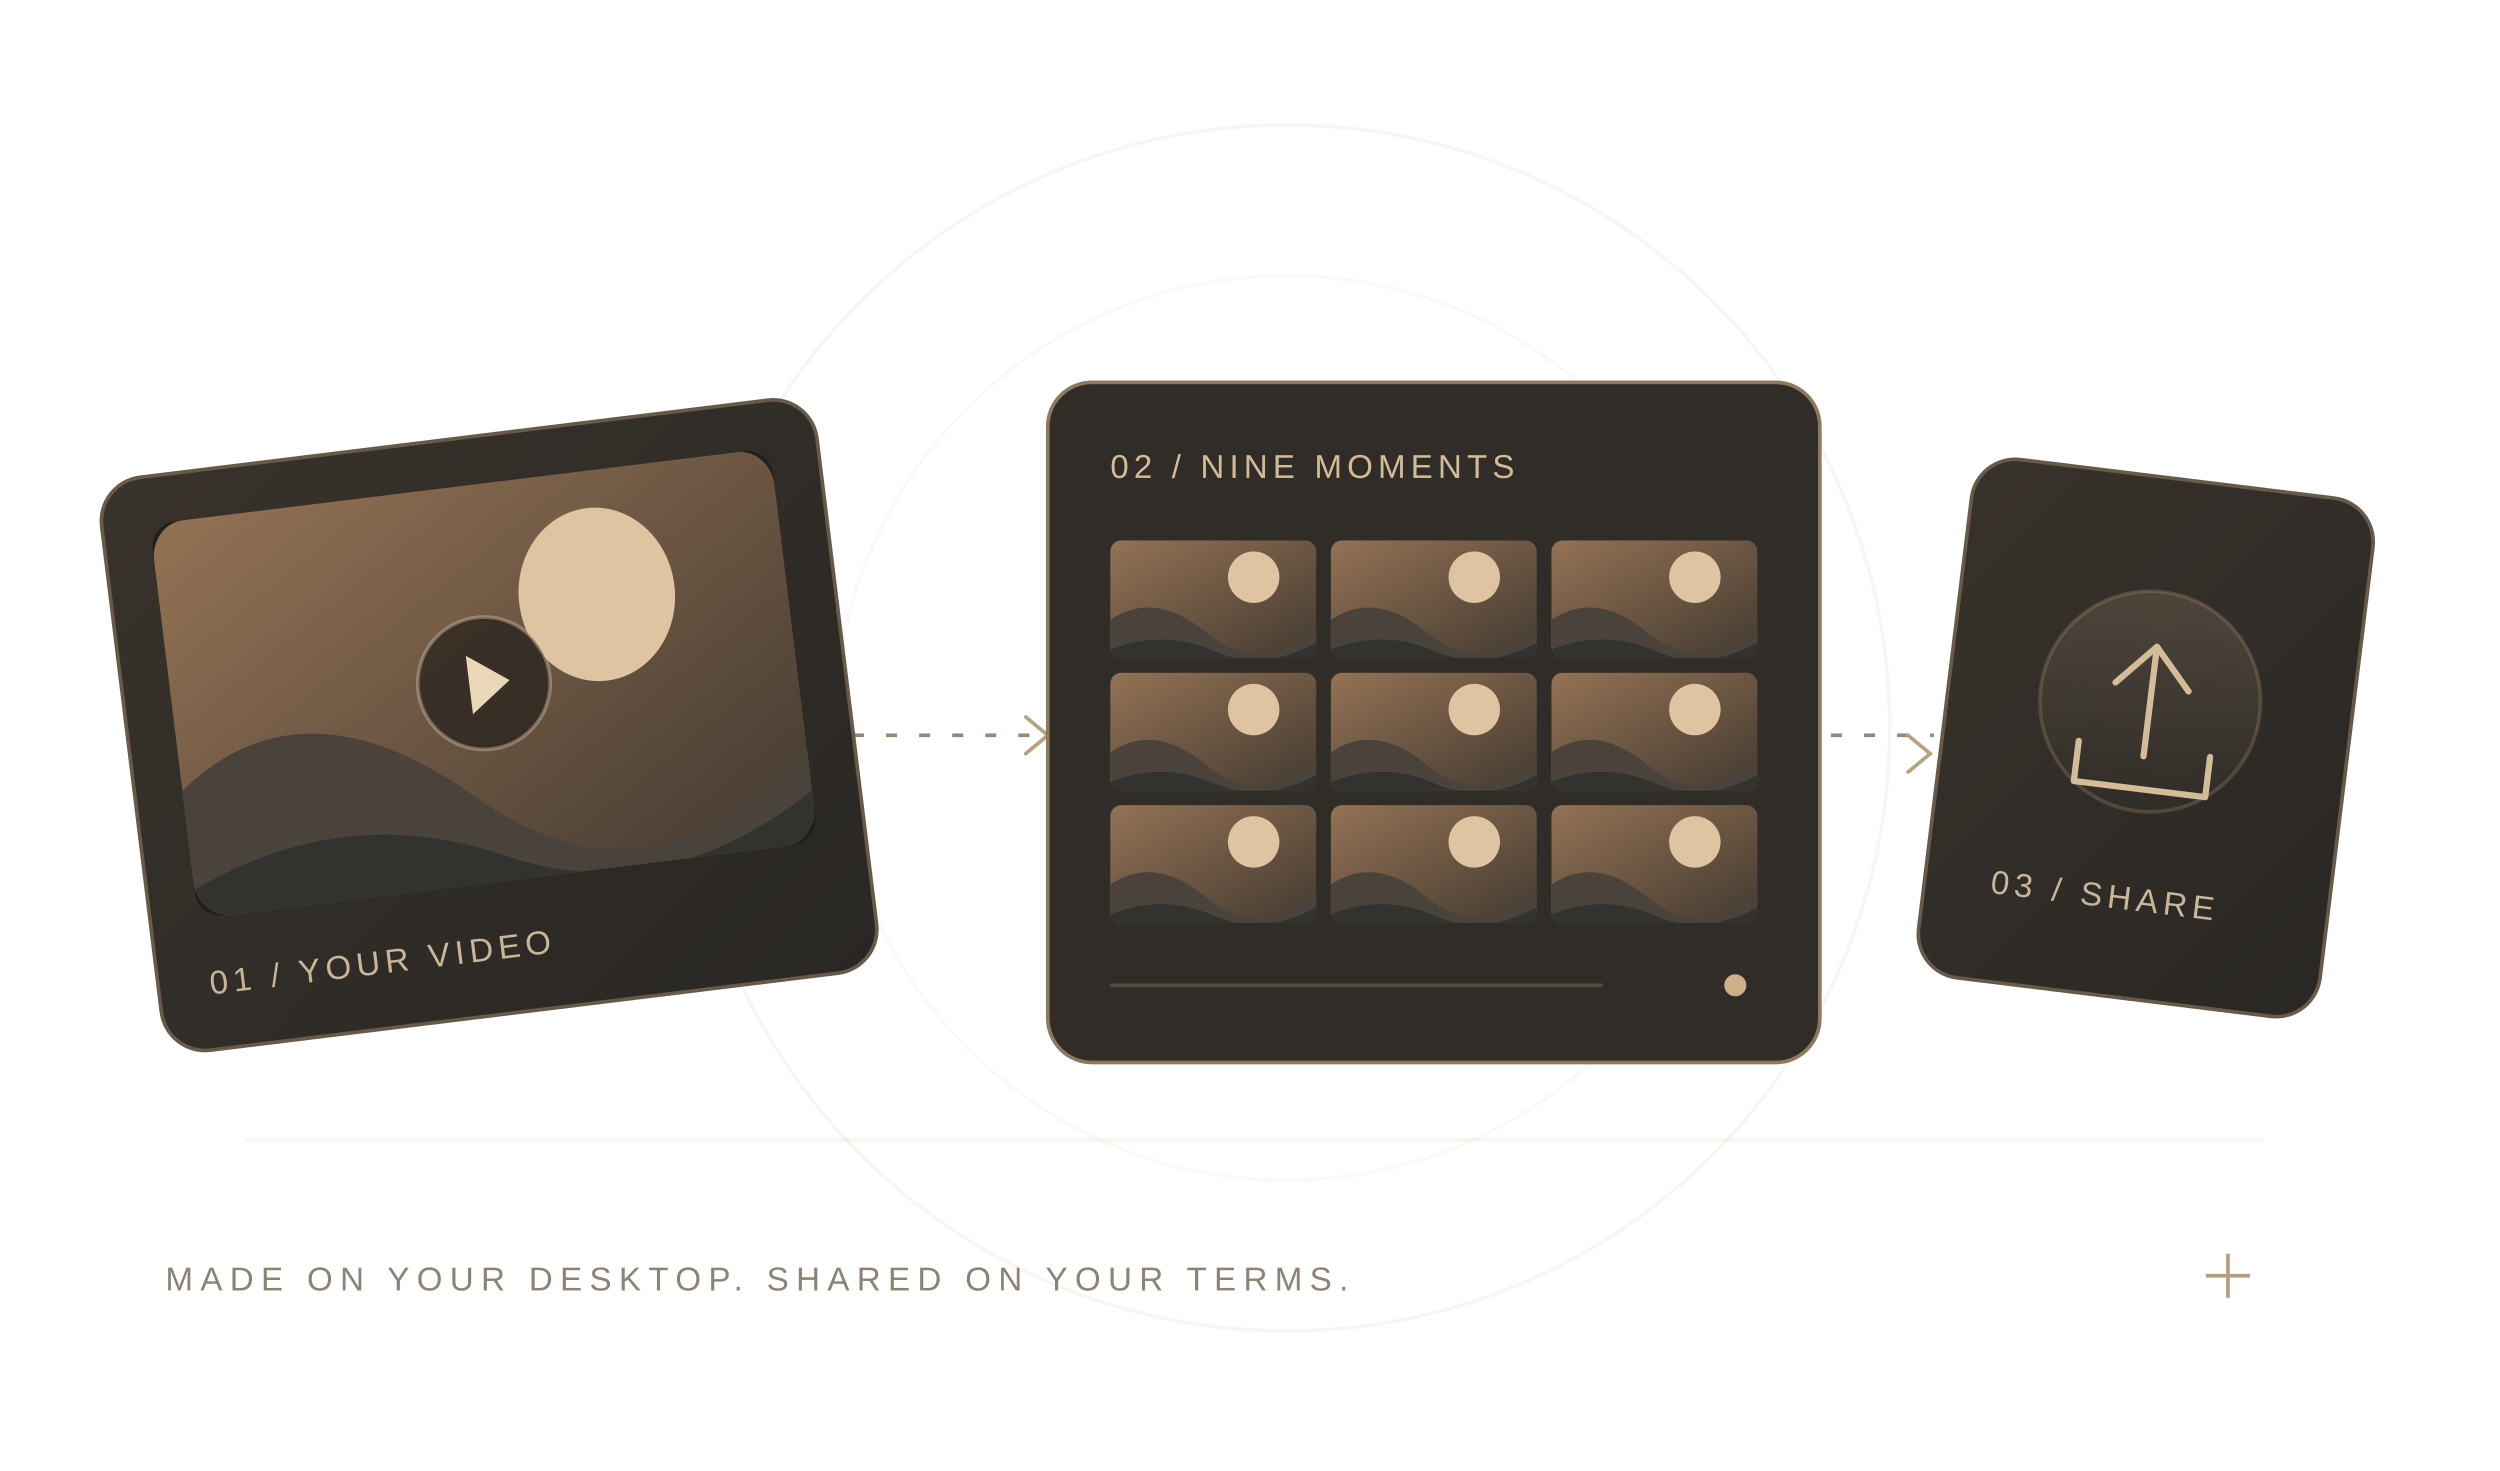
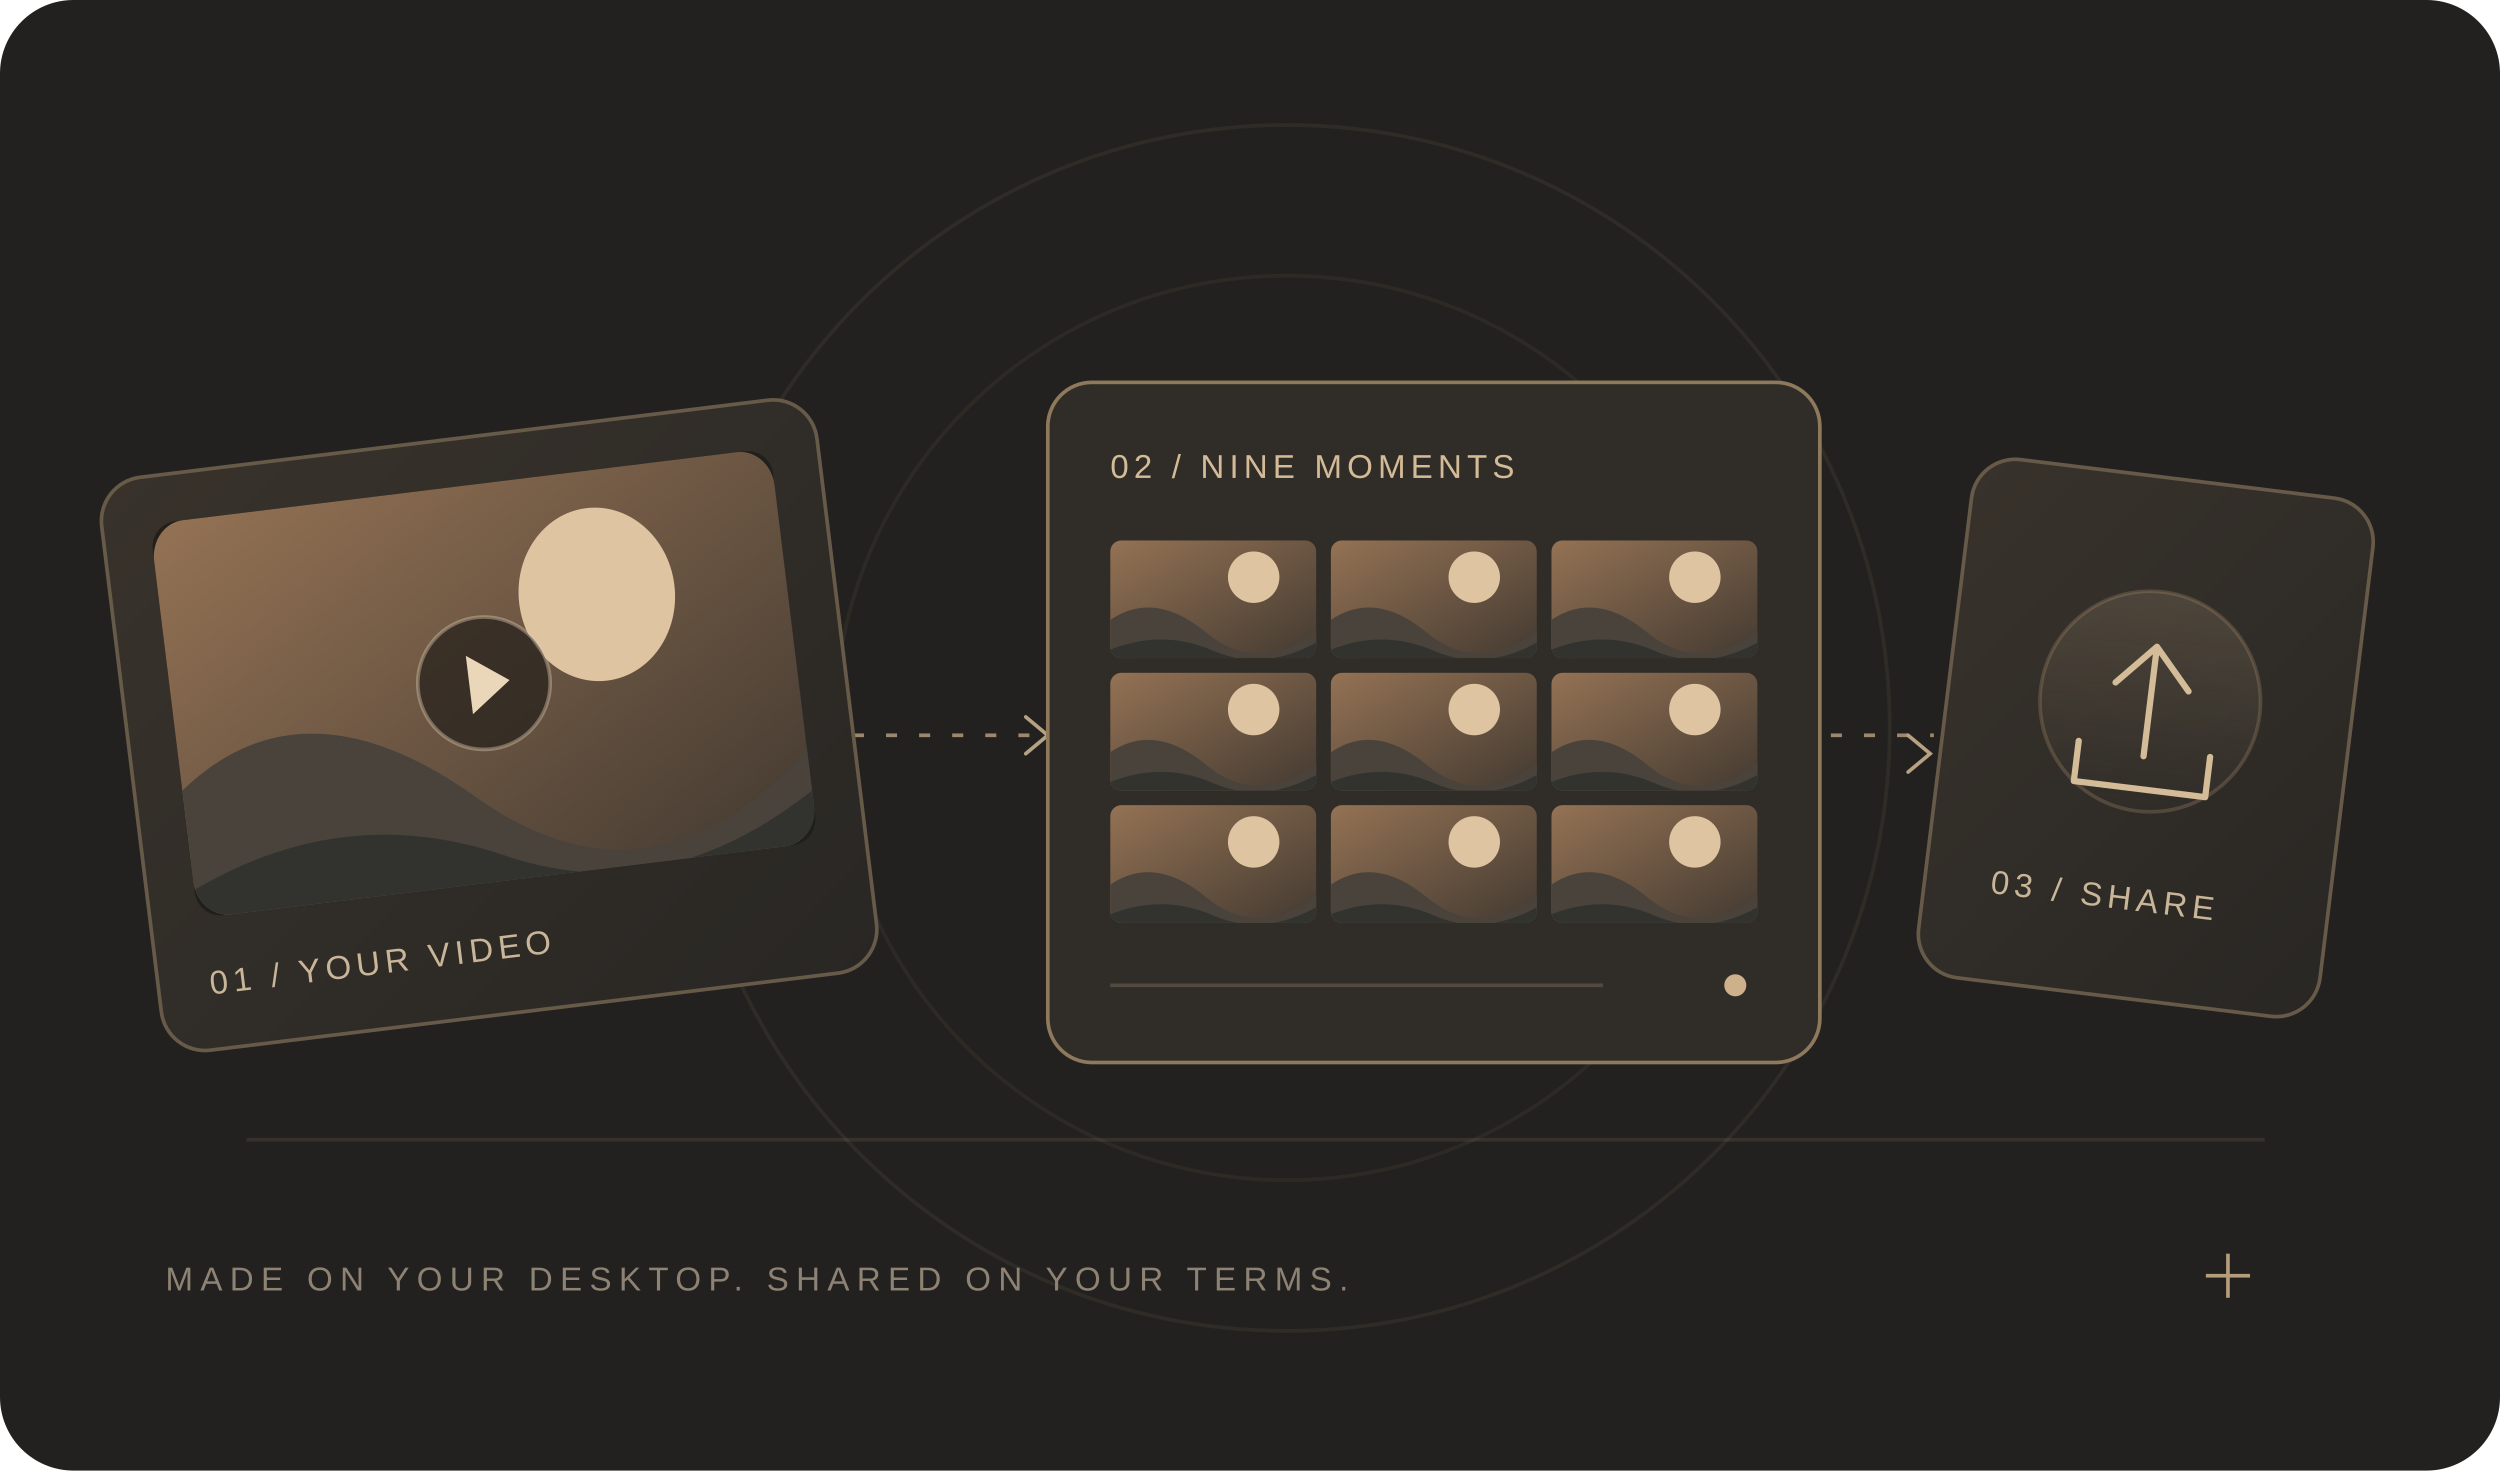
<svg xmlns="http://www.w3.org/2000/svg" width="680" height="400" viewBox="0 0 680 400" fill="none" role="img" aria-labelledby="title desc">
  <defs>
    <linearGradient id="panel" x2="1" y2="1">
      <stop stop-color="#38322b" />
      <stop offset="1" stop-color="#292724" />
    </linearGradient>
    <linearGradient id="sunset" x2="1" y2="1">
      <stop stop-color="#947254" />
      <stop offset="1" stop-color="#433a31" />
    </linearGradient>
    <linearGradient id="glow" x2="0" y2="1">
      <stop stop-color="#dac09a" stop-opacity=".16" />
      <stop offset="1" stop-color="#dac09a" stop-opacity="0" />
    </linearGradient>
    <clipPath id="frame">
      <rect width="56" height="32" rx="3" />
    </clipPath>
    <g id="landscape">
      <g clip-path="url(#frame)">
        <rect width="56" height="32" fill="url(#sunset)" />
        <circle cx="39" cy="10" r="7" fill="#dec4a0" />
        <path d="M-5 26Q9 11 26 25T62 19V34H-5" fill="#49433b" />
        <path d="M-5 32Q12 23 28 30T62 24V34H-5" fill="#32332e" />
      </g>
    </g>
  </defs>
+   <rect width="680" height="400" rx="20" fill="#22211f" />
  <circle cx="350" cy="198" r="164" stroke="#baa17e" stroke-opacity=".09" />
  <circle cx="350" cy="198" r="123" stroke="#baa17e" stroke-opacity=".07" />
  <path d="M67 310H616" stroke="#c9ae8a" stroke-opacity=".12" />
  <path d="M232 200H286M480 200H526" stroke="#9c886c" stroke-dasharray="3 6" />
  <path d="m279 195 6 5-6 5m240-5 6 5-6 5" stroke="#b7a183" stroke-linecap="round" />
  <g transform="translate(35 119) rotate(-7 96 78)">
    <rect width="196" height="157" rx="12" fill="url(#panel)" stroke="#685a48" />
    <rect x="13" y="13" width="170" height="108" rx="7" fill="#211f1b" />
    <g transform="translate(13 13) scale(3.036 3.375)">
      <use href="#landscape" />
    </g>
    <circle cx="98" cy="67" r="18" fill="#27221c" fill-opacity=".75" stroke="#decaaf" stroke-opacity=".4" />
    <path d="m94 59 11 8-11 8Z" fill="#ead6b9" />
    <text x="14" y="142" fill="#c9b699" font-family="Arial,sans-serif" font-size="9" letter-spacing="1.4">01 / YOUR VIDEO</text>
  </g>
  <g transform="translate(285 104)">
    <rect width="210" height="185" rx="12" fill="#302c27" stroke="#8e795c" />
    <text x="17" y="26" fill="#d4bb97" font-family="Arial,sans-serif" font-size="9" letter-spacing="1.4">02 / NINE MOMENTS</text>
    <g transform="translate(17 43)">
      <use href="#landscape" />
      <use href="#landscape" x="60" />
      <use href="#landscape" x="120" />
      <use href="#landscape" y="36" />
      <use href="#landscape" x="60" y="36" />
      <use href="#landscape" x="120" y="36" />
      <use href="#landscape" y="72" />
      <use href="#landscape" x="60" y="72" />
      <use href="#landscape" x="120" y="72" />
    </g>
    <path d="M17 164H151" stroke="#c3a886" stroke-opacity=".24" />
    <circle cx="187" cy="164" r="3" fill="#ceb18a" />
  </g>
  <g transform="translate(529 130) rotate(7 57 68)">
    <rect width="110" height="142" rx="12" fill="url(#panel)" stroke="#685a48" />
    <circle cx="55" cy="61" r="30" stroke="#bc9f77" stroke-opacity=".25" fill="url(#glow)" />
    <path d="M55 76V46m-10 11 10-11 10 11M37 74v11h36V74" stroke="#d5bc98" stroke-width="1.7" stroke-linecap="round" stroke-linejoin="round" />
    <text x="18" y="118" fill="#c9b699" font-family="Arial,sans-serif" font-size="9" letter-spacing="1.4">03 / SHARE</text>
  </g>
  <text x="45" y="351" fill="#8d8273" font-family="Arial,sans-serif" font-size="9" letter-spacing="2">MADE ON YOUR DESKTOP. SHARED ON YOUR TERMS.</text>
  <path d="M606 341v12m-6-6h12" stroke="#b59c7a" />
</svg>
